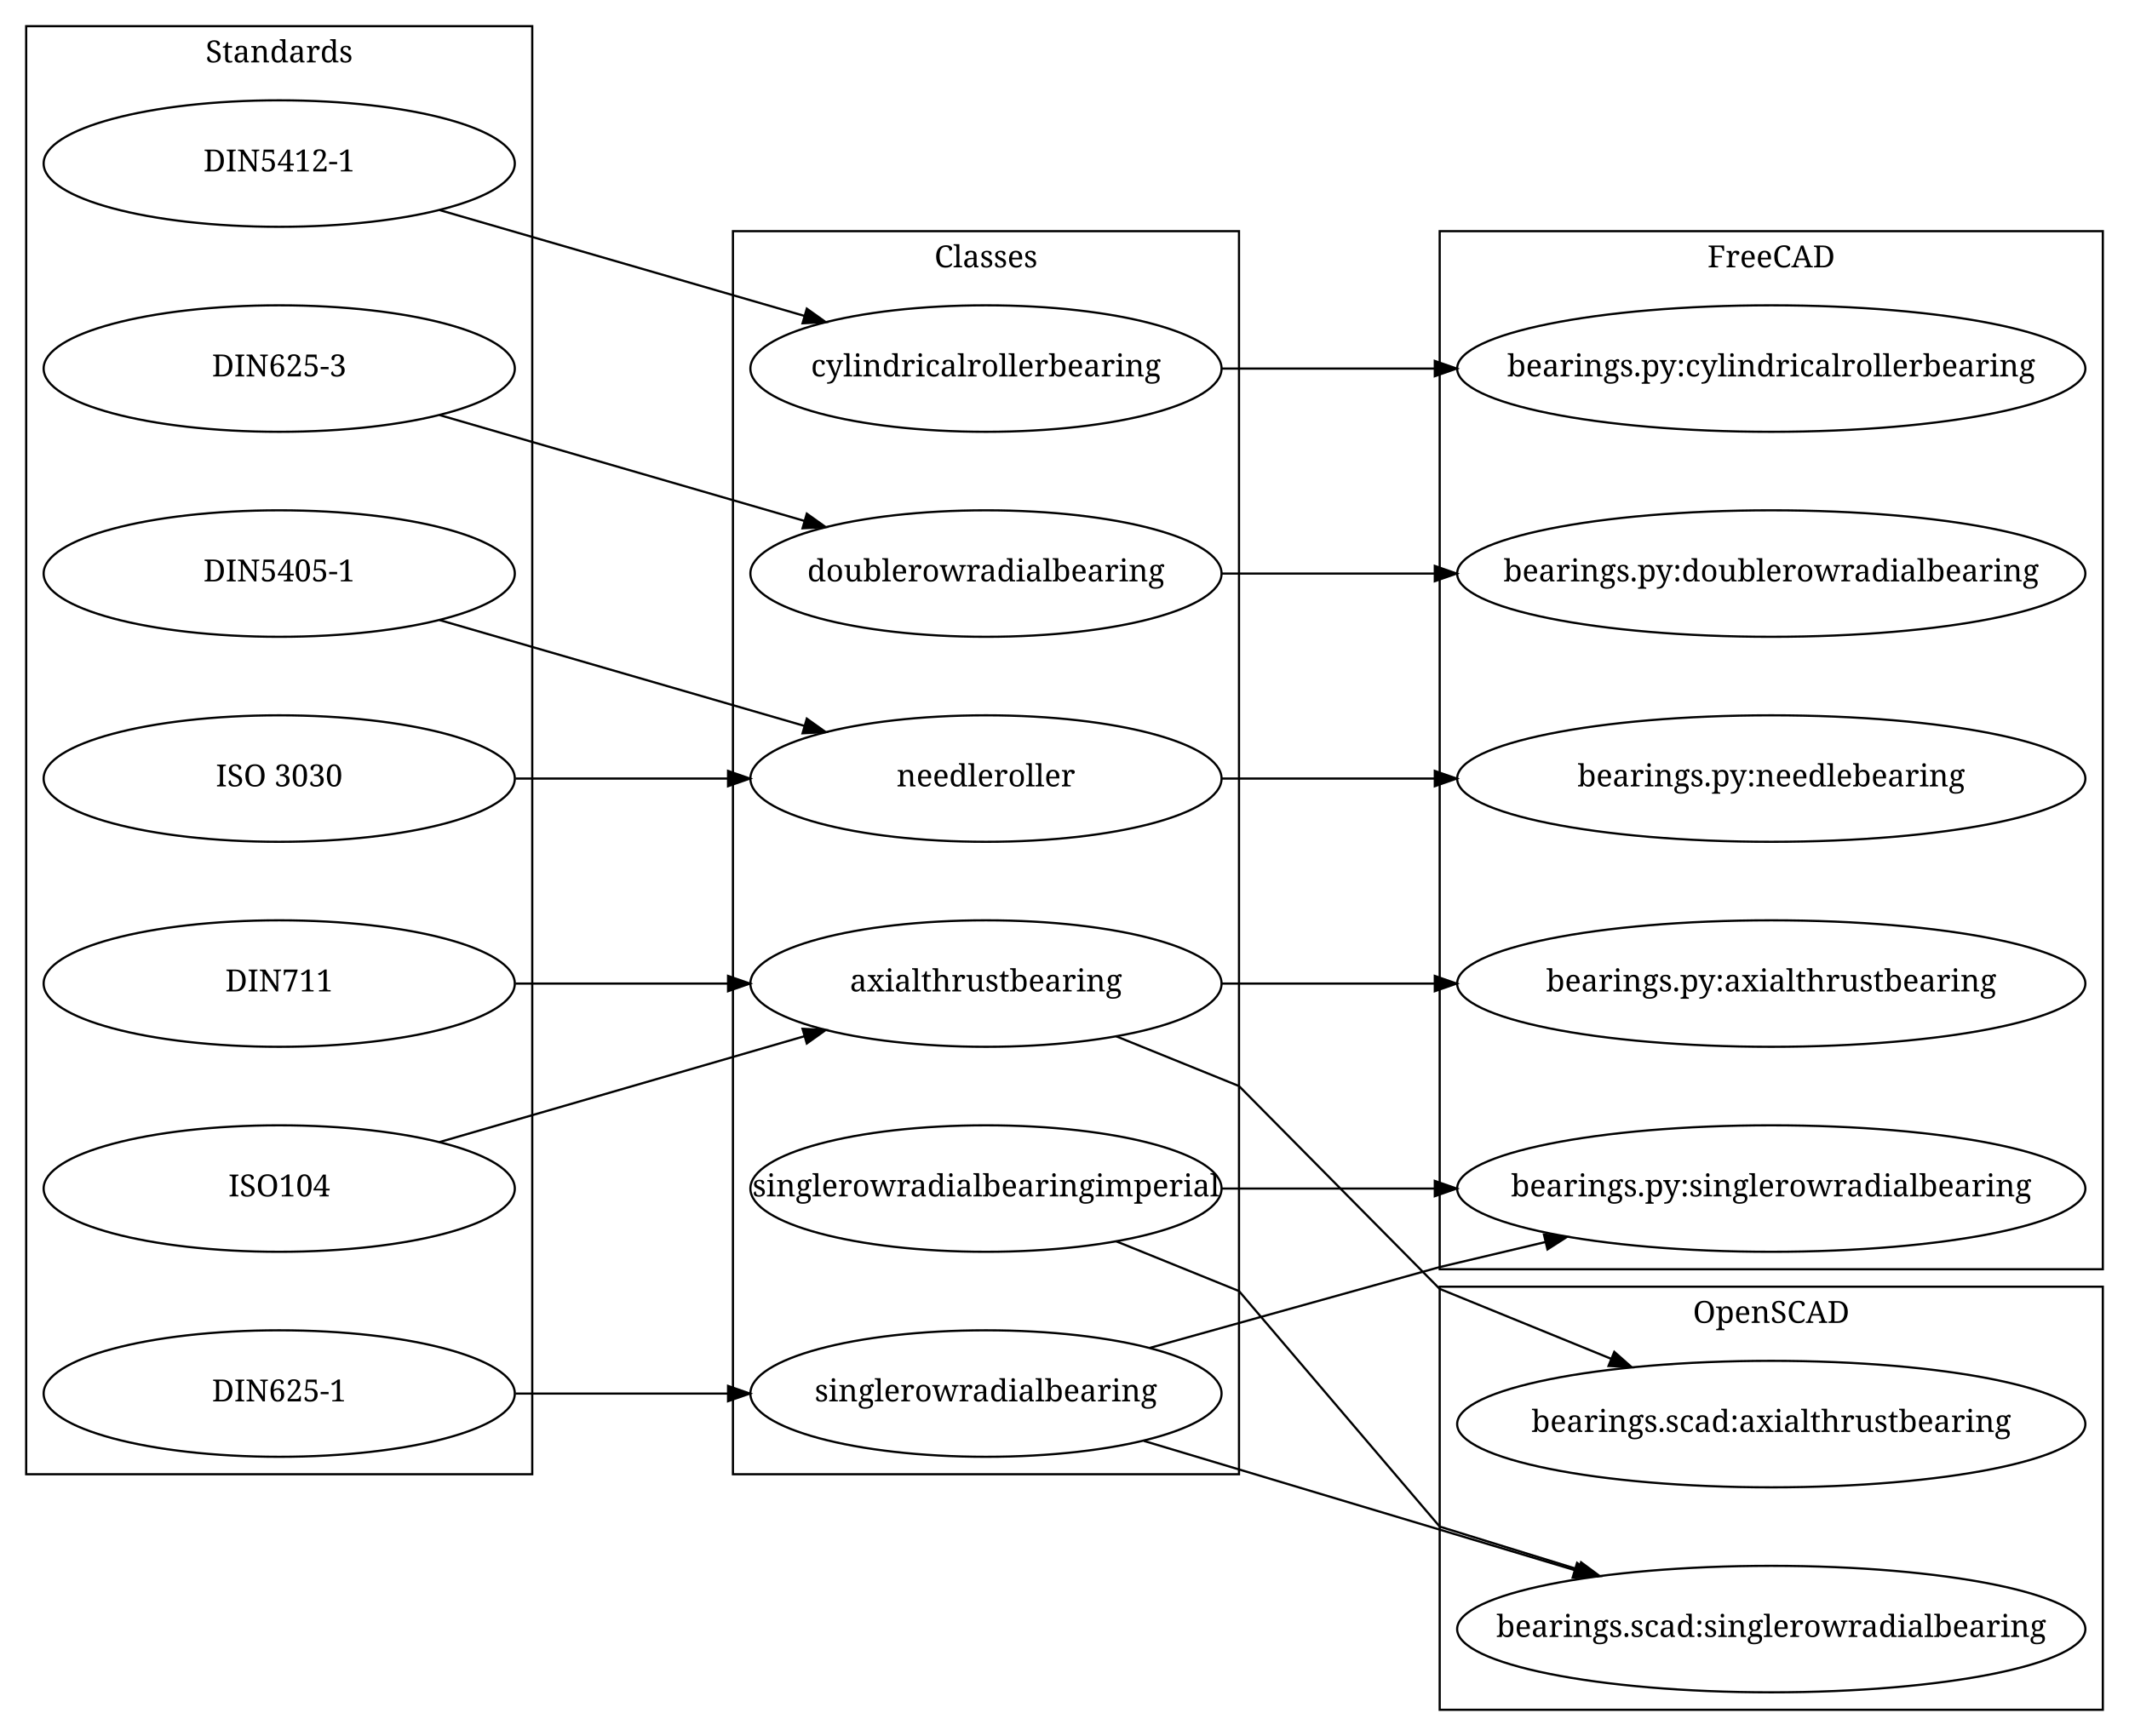
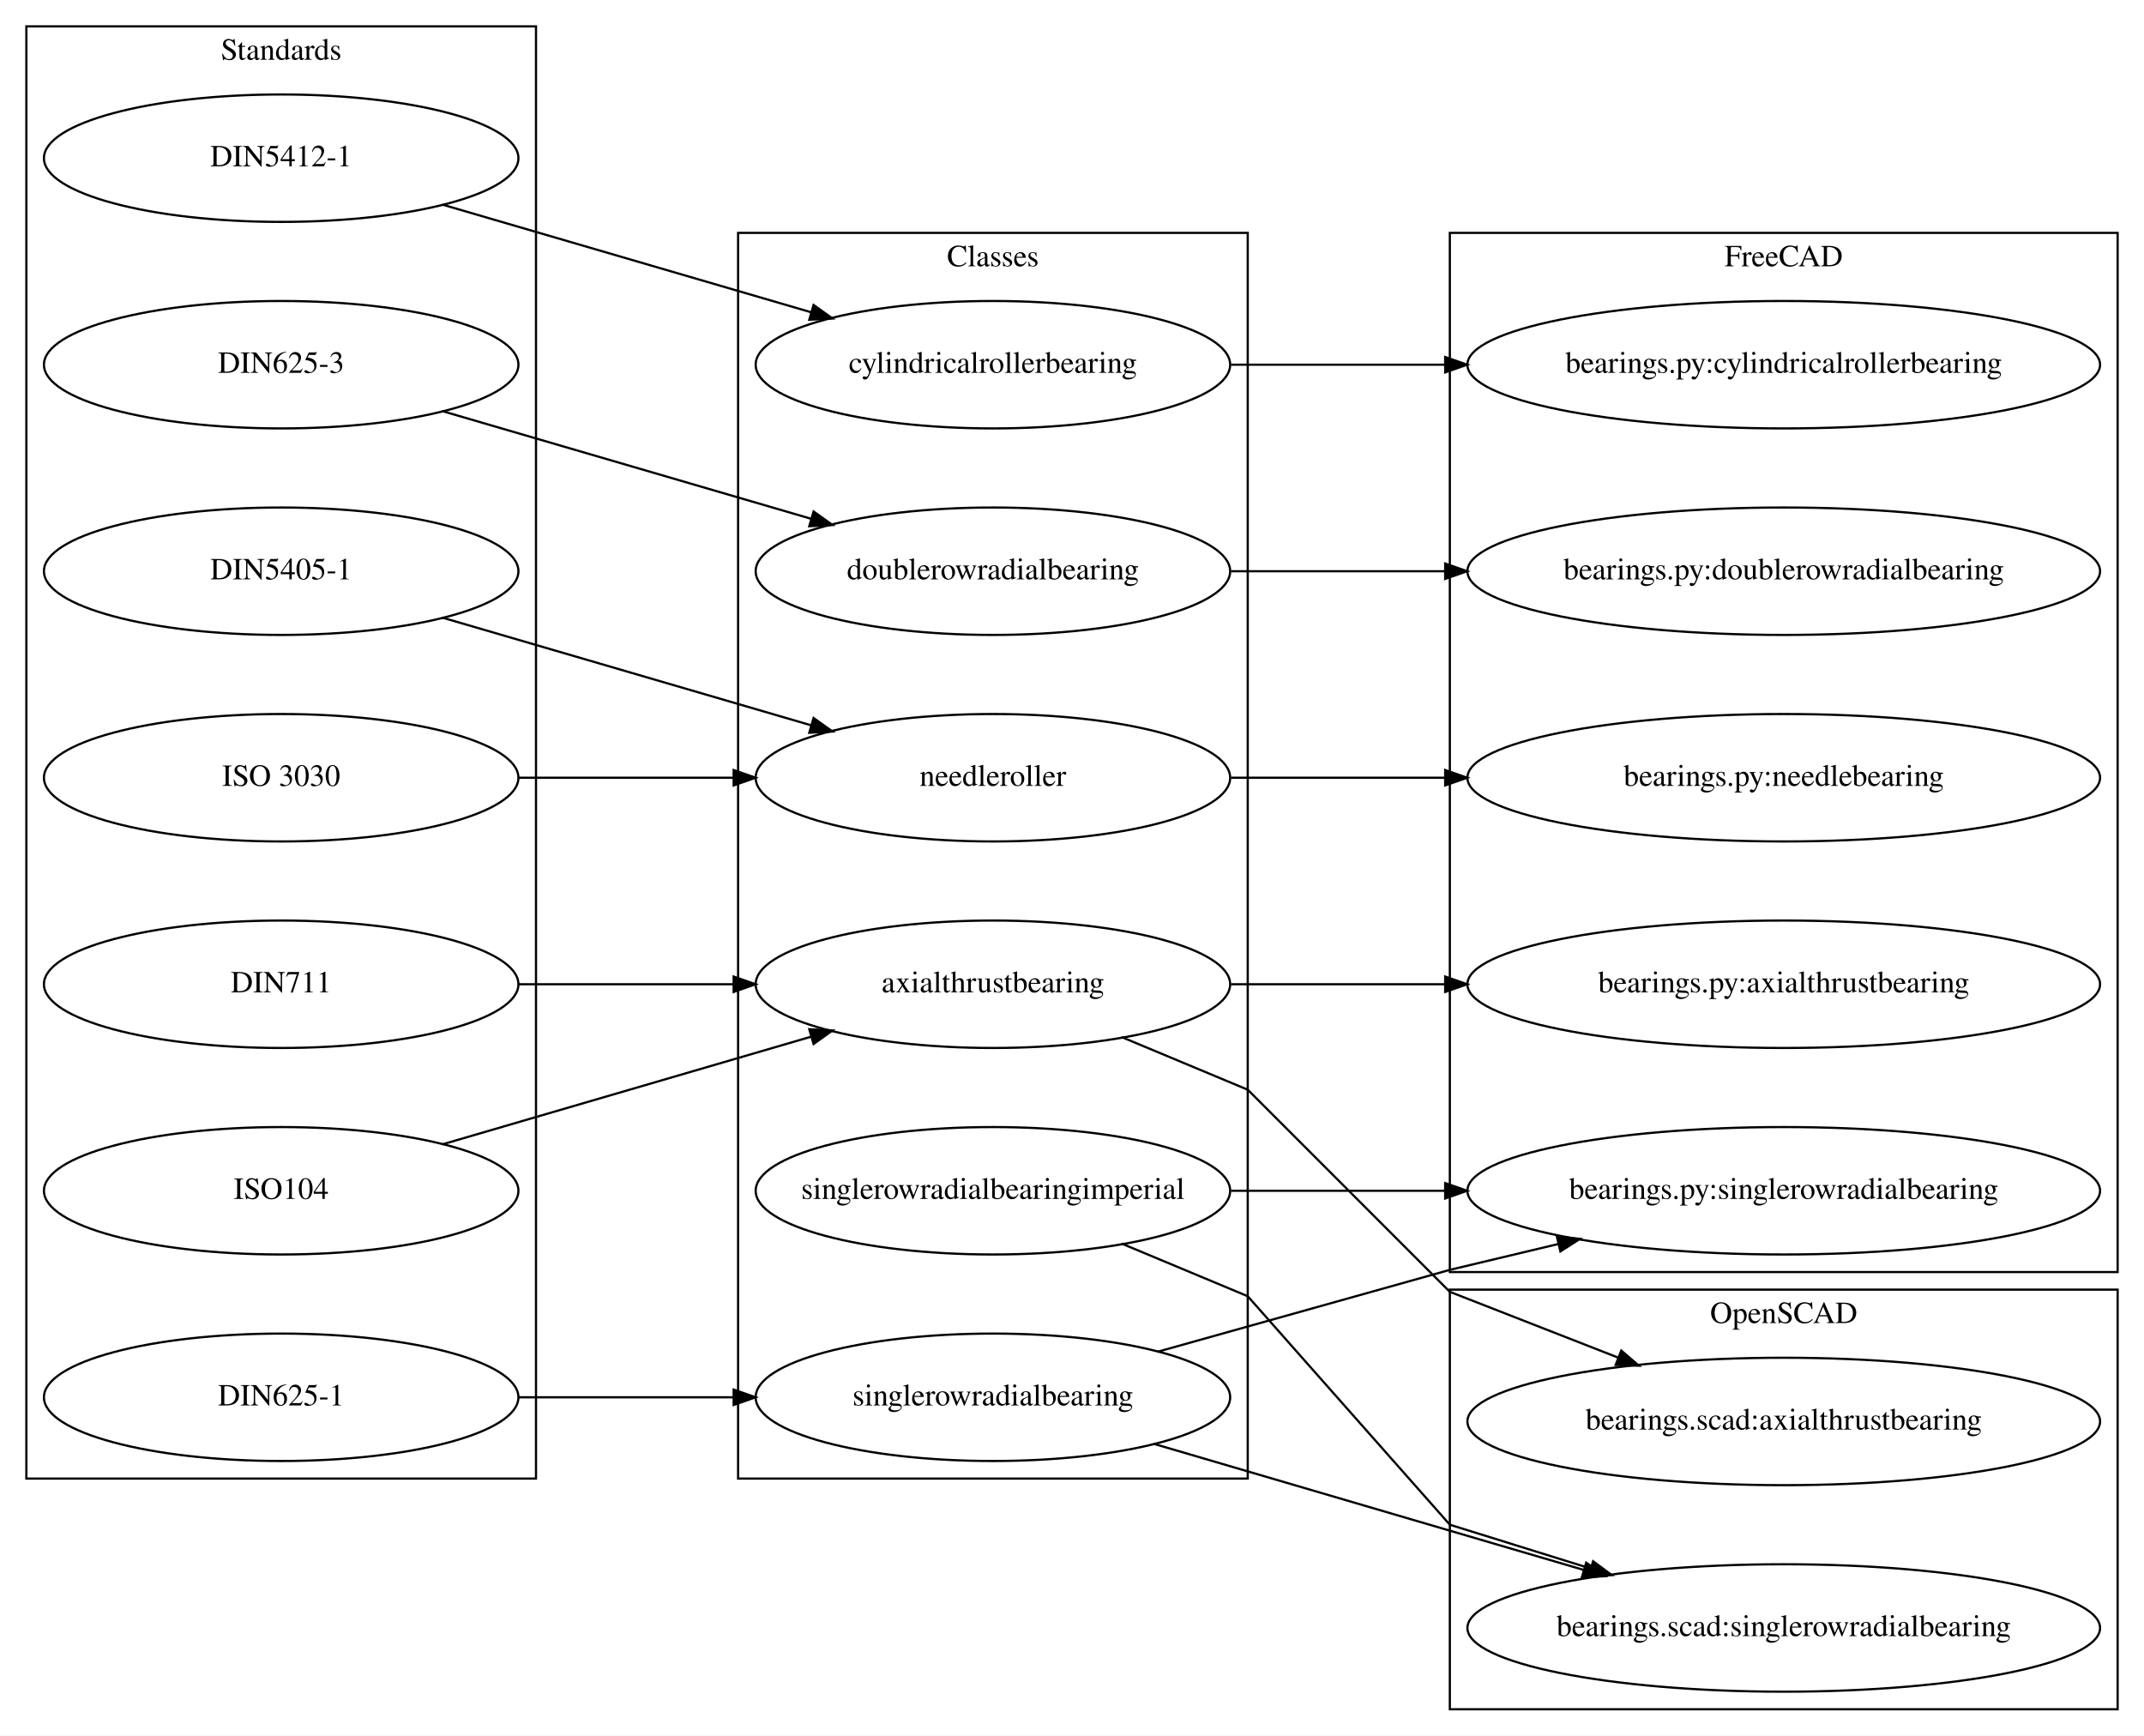
- <svg xmlns="http://www.w3.org/2000/svg" width="976pt" height="796pt" viewBox="0.00 0.00 976.00 796.00">
-   <g id="graph1" class="graph" transform="scale(1 1) rotate(0) translate(4 792)">
-     <polygon fill="white" stroke="white" points="-4,5 -4,-792 973,-792 973,5 -4,5" />
-     <g id="graph2" class="cluster">
-       <polygon fill="none" stroke="black" points="332,-116 332,-686 564,-686 564,-116 332,-116" />
-       <text text-anchor="middle" x="448" y="-669.4" font-family="Times Roman,serif" font-size="14.00">Classes</text>
+ <svg xmlns="http://www.w3.org/2000/svg" width="976pt" height="790pt" viewBox="0.00 0.00 976.00 790.00">
+   <g id="graph0" class="graph" transform="scale(1 1) rotate(0) translate(4 786)">
+     <polygon fill="white" stroke="none" points="-4,4 -4,-786 972,-786 972,4 -4,4" />
+     <g id="clust1" class="cluster">
+       <polygon fill="none" stroke="black" points="332,-113 332,-680 564,-680 564,-113 332,-113" />
+       <text text-anchor="middle" x="448" y="-664.8" font-family="Times,serif" font-size="14.00">Classes</text>
    </g>
-     <g id="graph3" class="cluster">
-       <polygon fill="none" stroke="black" points="8,-116 8,-780 240,-780 240,-116 8,-116" />
-       <text text-anchor="middle" x="124" y="-763.4" font-family="Times Roman,serif" font-size="14.00">Standards</text>
+     <g id="clust2" class="cluster">
+       <polygon fill="none" stroke="black" points="8,-113 8,-774 240,-774 240,-113 8,-113" />
+       <text text-anchor="middle" x="124" y="-758.8" font-family="Times,serif" font-size="14.00">Standards</text>
    </g>
-     <g id="graph4" class="cluster">
-       <polygon fill="none" stroke="black" points="656,-210 656,-686 960,-686 960,-210 656,-210" />
-       <text text-anchor="middle" x="808" y="-669.4" font-family="Times Roman,serif" font-size="14.00">FreeCAD</text>
+     <g id="clust3" class="cluster">
+       <polygon fill="none" stroke="black" points="656,-207 656,-680 960,-680 960,-207 656,-207" />
+       <text text-anchor="middle" x="808" y="-664.8" font-family="Times,serif" font-size="14.00">FreeCAD</text>
    </g>
-     <g id="graph5" class="cluster">
-       <polygon fill="none" stroke="black" points="656,-8 656,-202 960,-202 960,-8 656,-8" />
-       <text text-anchor="middle" x="808" y="-185.4" font-family="Times Roman,serif" font-size="14.00">OpenSCAD</text>
+     <g id="clust4" class="cluster">
+       <polygon fill="none" stroke="black" points="656,-8 656,-199 960,-199 960,-8 656,-8" />
+       <text text-anchor="middle" x="808" y="-183.8" font-family="Times,serif" font-size="14.00">OpenSCAD</text>
+     </g>
+     <g id="node1" class="node">
+       <ellipse fill="none" stroke="black" cx="448" cy="-150" rx="108" ry="29" />
+       <text text-anchor="middle" x="448" y="-146.3" font-family="Times,serif" font-size="14.00">singlerowradialbearing</text>
+     </g>
+     <g id="node14" class="node">
+       <ellipse fill="none" stroke="black" cx="808" cy="-244" rx="144" ry="29" />
+       <text text-anchor="middle" x="808" y="-240.3" font-family="Times,serif" font-size="14.00">bearings.py:singlerowradialbearing</text>
+     </g>
+     <g id="edge1" class="edge">
+       <path fill="none" stroke="black" d="M522.855,-170.694C582.302,-187.35 656,-208 656,-208 656,-208 678.106,-213.27 705.402,-219.778" />
+       <polygon fill="black" stroke="black" points="704.707,-223.21 715.246,-222.125 706.33,-216.401 704.707,-223.21" />
+     </g>
+     <g id="node19" class="node">
+       <ellipse fill="none" stroke="black" cx="808" cy="-45" rx="144" ry="29" />
+       <text text-anchor="middle" x="808" y="-41.3" font-family="Times,serif" font-size="14.00">bearings.scad:singlerowradialbearing</text>
+     </g>
+     <g id="edge2" class="edge">
+       <path fill="none" stroke="black" d="M521.016,-128.878C577.397,-112.342 656.144,-89.245 716.735,-71.474" />
+       <polygon fill="black" stroke="black" points="718.068,-74.731 726.678,-68.558 716.097,-68.014 718.068,-74.731" />
    </g>
    <g id="node2" class="node">
-       <ellipse fill="none" stroke="black" cx="448" cy="-153" rx="108" ry="29" />
-       <text text-anchor="middle" x="448" y="-149.4" font-family="Times Roman,serif" font-size="14.00">singlerowradialbearing</text>
+       <ellipse fill="none" stroke="black" cx="448" cy="-244" rx="108" ry="29" />
+       <text text-anchor="middle" x="448" y="-240.3" font-family="Times,serif" font-size="14.00">singlerowradialbearingimperial</text>
+     </g>
+     <g id="edge4" class="edge">
+       <path fill="none" stroke="black" d="M556.412,-244C587.022,-244 620.977,-244 653.755,-244" />
+       <polygon fill="black" stroke="black" points="653.885,-247.5 663.885,-244 653.885,-240.5 653.885,-247.5" />
+     </g>
+     <g id="edge5" class="edge">
+       <path fill="none" stroke="black" d="M506.5,-220C535.25,-208 564,-196 564,-196 564,-196 656,-92 656,-92 656,-92 686.302,-82.568 719.757,-72.155" />
+       <polygon fill="black" stroke="black" points="721.223,-75.365 729.731,-69.051 719.142,-68.681 721.223,-75.365" />
+     </g>
+     <g id="node3" class="node">
+       <ellipse fill="none" stroke="black" cx="448" cy="-526" rx="108" ry="29" />
+       <text text-anchor="middle" x="448" y="-522.3" font-family="Times,serif" font-size="14.00">doublerowradialbearing</text>
+     </g>
+     <g id="node15" class="node">
+       <ellipse fill="none" stroke="black" cx="808" cy="-526" rx="144" ry="29" />
+       <text text-anchor="middle" x="808" y="-522.3" font-family="Times,serif" font-size="14.00">bearings.py:doublerowradialbearing</text>
+     </g>
+     <g id="edge6" class="edge">
+       <path fill="none" stroke="black" d="M556.412,-526C587.022,-526 620.977,-526 653.755,-526" />
+       <polygon fill="black" stroke="black" points="653.885,-529.5 663.885,-526 653.885,-522.5 653.885,-529.5" />
+     </g>
+     <g id="node4" class="node">
+       <ellipse fill="none" stroke="black" cx="448" cy="-338" rx="108" ry="29" />
+       <text text-anchor="middle" x="448" y="-334.3" font-family="Times,serif" font-size="14.00">axialthrustbearing</text>
+     </g>
+     <g id="node16" class="node">
+       <ellipse fill="none" stroke="black" cx="808" cy="-338" rx="144" ry="29" />
+       <text text-anchor="middle" x="808" y="-334.3" font-family="Times,serif" font-size="14.00">bearings.py:axialthrustbearing</text>
+     </g>
+     <g id="edge8" class="edge">
+       <path fill="none" stroke="black" d="M556.412,-338C587.022,-338 620.977,-338 653.755,-338" />
+       <polygon fill="black" stroke="black" points="653.885,-341.5 663.885,-338 653.885,-334.5 653.885,-341.5" />
+     </g>
+     <g id="node20" class="node">
+       <ellipse fill="none" stroke="black" cx="808" cy="-139" rx="144" ry="29" />
+       <text text-anchor="middle" x="808" y="-135.3" font-family="Times,serif" font-size="14.00">bearings.scad:axialthrustbearing</text>
+     </g>
+     <g id="edge9" class="edge">
+       <path fill="none" stroke="black" d="M506.5,-314C535.25,-302 564,-290 564,-290 564,-290 656,-198 656,-198 656,-198 694.379,-183.004 732.44,-168.133" />
+       <polygon fill="black" stroke="black" points="734.046,-171.263 742.086,-164.364 731.498,-164.743 734.046,-171.263" />
+     </g>
+     <g id="node5" class="node">
+       <ellipse fill="none" stroke="black" cx="448" cy="-432" rx="108" ry="29" />
+       <text text-anchor="middle" x="448" y="-428.3" font-family="Times,serif" font-size="14.00">needleroller</text>
    </g>
    <g id="node17" class="node">
-       <ellipse fill="none" stroke="black" cx="808" cy="-247" rx="144" ry="29" />
-       <text text-anchor="middle" x="808" y="-243.4" font-family="Times Roman,serif" font-size="14.00">bearings.py:singlerowradialbearing</text>
-     </g>
-     <g id="edge6" class="edge">
-       <path fill="none" stroke="black" d="M523.093,-173.939C582.672,-190.553 656,-211 656,-211 656,-211 677.459,-216.082 704.25,-222.428" />
-       <polygon fill="black" stroke="black" points="703.795,-225.917 714.332,-224.816 705.408,-219.105 703.795,-225.917" />
-     </g>
-     <g id="node23" class="node">
-       <ellipse fill="none" stroke="black" cx="808" cy="-45" rx="144" ry="29" />
-       <text text-anchor="middle" x="808" y="-41.4" font-family="Times Roman,serif" font-size="14.00">bearings.scad:singlerowradialbearing</text>
-     </g>
-     <g id="edge8" class="edge">
-       <path fill="none" stroke="black" d="M520.418,-131.275C577.328,-114.201 656.901,-90.33 717.921,-72.024" />
-       <polygon fill="black" stroke="black" points="718.976,-75.361 727.549,-69.135 716.965,-68.657 718.976,-75.361" />
-     </g>
-     <g id="node3" class="node">
-       <ellipse fill="none" stroke="black" cx="448" cy="-247" rx="108" ry="29" />
-       <text text-anchor="middle" x="448" y="-243.4" font-family="Times Roman,serif" font-size="14.00">singlerowradialbearingimperial</text>
+       <ellipse fill="none" stroke="black" cx="808" cy="-432" rx="144" ry="29" />
+       <text text-anchor="middle" x="808" y="-428.3" font-family="Times,serif" font-size="14.00">bearings.py:needlebearing</text>
    </g>
    <g id="edge12" class="edge">
-       <path fill="none" stroke="black" d="M556.012,-247C586.7,-247 620.73,-247 653.598,-247" />
-       <polygon fill="black" stroke="black" points="653.756,-250.5 663.756,-247 653.756,-243.5 653.756,-250.5" />
+       <path fill="none" stroke="black" d="M556.412,-432C587.022,-432 620.977,-432 653.755,-432" />
+       <polygon fill="black" stroke="black" points="653.885,-435.5 663.885,-432 653.885,-428.5 653.885,-435.5" />
+     </g>
+     <g id="node6" class="node">
+       <ellipse fill="none" stroke="black" cx="448" cy="-620" rx="108" ry="29" />
+       <text text-anchor="middle" x="448" y="-616.3" font-family="Times,serif" font-size="14.00">cylindricalrollerbearing</text>
+     </g>
+     <g id="node18" class="node">
+       <ellipse fill="none" stroke="black" cx="808" cy="-620" rx="144" ry="29" />
+       <text text-anchor="middle" x="808" y="-616.3" font-family="Times,serif" font-size="14.00">bearings.py:cylindricalrollerbearing</text>
+     </g>
+     <g id="edge15" class="edge">
+       <path fill="none" stroke="black" d="M556.412,-620C587.022,-620 620.977,-620 653.755,-620" />
+       <polygon fill="black" stroke="black" points="653.885,-623.5 663.885,-620 653.885,-616.5 653.885,-623.5" />
+     </g>
+     <g id="node7" class="node">
+       <ellipse fill="none" stroke="black" cx="124" cy="-150" rx="108" ry="29" />
+       <text text-anchor="middle" x="124" y="-146.3" font-family="Times,serif" font-size="14.00">DIN625-1</text>
+     </g>
+     <g id="edge3" class="edge">
+       <path fill="none" stroke="black" d="M232.221,-150C263.505,-150 297.848,-150 329.719,-150" />
+       <polygon fill="black" stroke="black" points="329.973,-153.5 339.973,-150 329.973,-146.5 329.973,-153.5" />
+     </g>
+     <g id="node8" class="node">
+       <ellipse fill="none" stroke="black" cx="124" cy="-620" rx="108" ry="29" />
+       <text text-anchor="middle" x="124" y="-616.3" font-family="Times,serif" font-size="14.00">DIN625-3</text>
+     </g>
+     <g id="edge7" class="edge">
+       <path fill="none" stroke="black" d="M197.263,-598.905C247.083,-584.361 313.389,-565.004 365.158,-549.892" />
+       <polygon fill="black" stroke="black" points="366.36,-553.187 374.978,-547.025 364.398,-546.468 366.36,-553.187" />
+     </g>
+     <g id="node9" class="node">
+       <ellipse fill="none" stroke="black" cx="124" cy="-338" rx="108" ry="29" />
+       <text text-anchor="middle" x="124" y="-334.3" font-family="Times,serif" font-size="14.00">DIN711</text>
+     </g>
+     <g id="edge10" class="edge">
+       <path fill="none" stroke="black" d="M232.221,-338C263.505,-338 297.848,-338 329.719,-338" />
+       <polygon fill="black" stroke="black" points="329.973,-341.5 339.973,-338 329.973,-334.5 329.973,-341.5" />
+     </g>
+     <g id="node10" class="node">
+       <ellipse fill="none" stroke="black" cx="124" cy="-244" rx="108" ry="29" />
+       <text text-anchor="middle" x="124" y="-240.3" font-family="Times,serif" font-size="14.00">ISO104</text>
+     </g>
+     <g id="edge11" class="edge">
+       <path fill="none" stroke="black" d="M197.263,-265.095C247.083,-279.639 313.389,-298.996 365.158,-314.108" />
+       <polygon fill="black" stroke="black" points="364.398,-317.532 374.978,-316.975 366.36,-310.813 364.398,-317.532" />
+     </g>
+     <g id="node11" class="node">
+       <ellipse fill="none" stroke="black" cx="124" cy="-526" rx="108" ry="29" />
+       <text text-anchor="middle" x="124" y="-522.3" font-family="Times,serif" font-size="14.00">DIN5405-1</text>
+     </g>
+     <g id="edge13" class="edge">
+       <path fill="none" stroke="black" d="M197.263,-504.905C247.083,-490.361 313.389,-471.004 365.158,-455.892" />
+       <polygon fill="black" stroke="black" points="366.36,-459.187 374.978,-453.025 364.398,-452.468 366.36,-459.187" />
+     </g>
+     <g id="node12" class="node">
+       <ellipse fill="none" stroke="black" cx="124" cy="-432" rx="108" ry="29" />
+       <text text-anchor="middle" x="124" y="-428.3" font-family="Times,serif" font-size="14.00">ISO 3030</text>
    </g>
    <g id="edge14" class="edge">
-       <path fill="none" stroke="black" d="M507.699,-222.812C536.122,-211.295 564,-200 564,-200 564,-200 656,-92 656,-92 656,-92 686.02,-82.717 719.378,-72.403" />
-       <polygon fill="black" stroke="black" points="720.809,-75.624 729.329,-69.326 718.741,-68.936 720.809,-75.624" />
+       <path fill="none" stroke="black" d="M232.221,-432C263.505,-432 297.848,-432 329.719,-432" />
+       <polygon fill="black" stroke="black" points="329.973,-435.5 339.973,-432 329.973,-428.5 329.973,-435.5" />
    </g>
-     <g id="node4" class="node">
-       <ellipse fill="none" stroke="black" cx="448" cy="-529" rx="108" ry="29" />
-       <text text-anchor="middle" x="448" y="-525.4" font-family="Times Roman,serif" font-size="14.00">doublerowradialbearing</text>
-     </g>
-     <g id="node18" class="node">
-       <ellipse fill="none" stroke="black" cx="808" cy="-529" rx="144" ry="29" />
-       <text text-anchor="middle" x="808" y="-525.4" font-family="Times Roman,serif" font-size="14.00">bearings.py:doublerowradialbearing</text>
+     <g id="node13" class="node">
+       <ellipse fill="none" stroke="black" cx="124" cy="-714" rx="108" ry="29" />
+       <text text-anchor="middle" x="124" y="-710.3" font-family="Times,serif" font-size="14.00">DIN5412-1</text>
    </g>
    <g id="edge16" class="edge">
-       <path fill="none" stroke="black" d="M556.012,-529C586.7,-529 620.73,-529 653.598,-529" />
-       <polygon fill="black" stroke="black" points="653.756,-532.5 663.756,-529 653.756,-525.5 653.756,-532.5" />
-     </g>
-     <g id="node5" class="node">
-       <ellipse fill="none" stroke="black" cx="448" cy="-341" rx="108" ry="29" />
-       <text text-anchor="middle" x="448" y="-337.4" font-family="Times Roman,serif" font-size="14.00">axialthrustbearing</text>
-     </g>
-     <g id="node19" class="node">
-       <ellipse fill="none" stroke="black" cx="808" cy="-341" rx="144" ry="29" />
-       <text text-anchor="middle" x="808" y="-337.4" font-family="Times Roman,serif" font-size="14.00">bearings.py:axialthrustbearing</text>
-     </g>
-     <g id="edge20" class="edge">
-       <path fill="none" stroke="black" d="M556.012,-341C586.7,-341 620.73,-341 653.598,-341" />
-       <polygon fill="black" stroke="black" points="653.756,-344.5 663.756,-341 653.756,-337.5 653.756,-344.5" />
-     </g>
-     <g id="node24" class="node">
-       <ellipse fill="none" stroke="black" cx="808" cy="-139" rx="144" ry="29" />
-       <text text-anchor="middle" x="808" y="-135.4" font-family="Times Roman,serif" font-size="14.00">bearings.scad:axialthrustbearing</text>
-     </g>
-     <g id="edge22" class="edge">
-       <path fill="none" stroke="black" d="M507.699,-316.812C536.122,-305.295 564,-294 564,-294 564,-294 656,-201 656,-201 656,-201 695.801,-184.765 734.67,-168.911" />
-       <polygon fill="black" stroke="black" points="736.041,-172.132 743.979,-165.114 733.398,-165.65 736.041,-172.132" />
-     </g>
-     <g id="node6" class="node">
-       <ellipse fill="none" stroke="black" cx="448" cy="-435" rx="108" ry="29" />
-       <text text-anchor="middle" x="448" y="-431.4" font-family="Times Roman,serif" font-size="14.00">needleroller</text>
-     </g>
-     <g id="node20" class="node">
-       <ellipse fill="none" stroke="black" cx="808" cy="-435" rx="144" ry="29" />
-       <text text-anchor="middle" x="808" y="-431.4" font-family="Times Roman,serif" font-size="14.00">bearings.py:needlebearing</text>
-     </g>
-     <g id="edge28" class="edge">
-       <path fill="none" stroke="black" d="M556.012,-435C586.7,-435 620.73,-435 653.598,-435" />
-       <polygon fill="black" stroke="black" points="653.756,-438.5 663.756,-435 653.756,-431.5 653.756,-438.5" />
-     </g>
-     <g id="node7" class="node">
-       <ellipse fill="none" stroke="black" cx="448" cy="-623" rx="108" ry="29" />
-       <text text-anchor="middle" x="448" y="-619.4" font-family="Times Roman,serif" font-size="14.00">cylindricalrollerbearing</text>
-     </g>
-     <g id="node21" class="node">
-       <ellipse fill="none" stroke="black" cx="808" cy="-623" rx="144" ry="29" />
-       <text text-anchor="middle" x="808" y="-619.4" font-family="Times Roman,serif" font-size="14.00">bearings.py:cylindricalrollerbearing</text>
-     </g>
-     <g id="edge34" class="edge">
-       <path fill="none" stroke="black" d="M556.012,-623C586.7,-623 620.73,-623 653.598,-623" />
-       <polygon fill="black" stroke="black" points="653.756,-626.5 663.756,-623 653.756,-619.5 653.756,-626.5" />
-     </g>
-     <g id="node9" class="node">
-       <ellipse fill="none" stroke="black" cx="124" cy="-153" rx="108" ry="29" />
-       <text text-anchor="middle" x="124" y="-149.4" font-family="Times Roman,serif" font-size="14.00">DIN625-1</text>
-     </g>
-     <g id="edge10" class="edge">
-       <path fill="none" stroke="black" d="M232.338,-153C263.545,-153 297.748,-153 329.536,-153" />
-       <polygon fill="black" stroke="black" points="329.764,-156.5 339.764,-153 329.764,-149.5 329.764,-156.5" />
-     </g>
-     <g id="node10" class="node">
-       <ellipse fill="none" stroke="black" cx="124" cy="-623" rx="108" ry="29" />
-       <text text-anchor="middle" x="124" y="-619.4" font-family="Times Roman,serif" font-size="14.00">DIN625-3</text>
-     </g>
-     <g id="edge18" class="edge">
-       <path fill="none" stroke="black" d="M197.521,-601.67C247.247,-587.243 313.017,-568.162 364.685,-553.172" />
-       <polygon fill="black" stroke="black" points="365.862,-556.475 374.49,-550.327 363.911,-549.752 365.862,-556.475" />
-     </g>
-     <g id="node11" class="node">
-       <ellipse fill="none" stroke="black" cx="124" cy="-341" rx="108" ry="29" />
-       <text text-anchor="middle" x="124" y="-337.4" font-family="Times Roman,serif" font-size="14.00">DIN711</text>
-     </g>
-     <g id="edge24" class="edge">
-       <path fill="none" stroke="black" d="M232.338,-341C263.545,-341 297.748,-341 329.536,-341" />
-       <polygon fill="black" stroke="black" points="329.764,-344.5 339.764,-341 329.764,-337.5 329.764,-344.5" />
-     </g>
-     <g id="node12" class="node">
-       <ellipse fill="none" stroke="black" cx="124" cy="-247" rx="108" ry="29" />
-       <text text-anchor="middle" x="124" y="-243.4" font-family="Times Roman,serif" font-size="14.00">ISO104</text>
-     </g>
-     <g id="edge26" class="edge">
-       <path fill="none" stroke="black" d="M197.521,-268.33C247.247,-282.757 313.017,-301.838 364.685,-316.828" />
-       <polygon fill="black" stroke="black" points="363.911,-320.248 374.49,-319.673 365.862,-313.525 363.911,-320.248" />
-     </g>
-     <g id="node13" class="node">
-       <ellipse fill="none" stroke="black" cx="124" cy="-529" rx="108" ry="29" />
-       <text text-anchor="middle" x="124" y="-525.4" font-family="Times Roman,serif" font-size="14.00">DIN5405-1</text>
-     </g>
-     <g id="edge30" class="edge">
-       <path fill="none" stroke="black" d="M197.521,-507.67C247.247,-493.243 313.017,-474.162 364.685,-459.172" />
-       <polygon fill="black" stroke="black" points="365.862,-462.475 374.49,-456.327 363.911,-455.752 365.862,-462.475" />
-     </g>
-     <g id="node14" class="node">
-       <ellipse fill="none" stroke="black" cx="124" cy="-435" rx="108" ry="29" />
-       <text text-anchor="middle" x="124" y="-431.4" font-family="Times Roman,serif" font-size="14.00">ISO 3030</text>
-     </g>
-     <g id="edge32" class="edge">
-       <path fill="none" stroke="black" d="M232.338,-435C263.545,-435 297.748,-435 329.536,-435" />
-       <polygon fill="black" stroke="black" points="329.764,-438.5 339.764,-435 329.764,-431.5 329.764,-438.5" />
-     </g>
-     <g id="node15" class="node">
-       <ellipse fill="none" stroke="black" cx="124" cy="-717" rx="108" ry="29" />
-       <text text-anchor="middle" x="124" y="-713.4" font-family="Times Roman,serif" font-size="14.00">DIN5412-1</text>
-     </g>
-     <g id="edge36" class="edge">
-       <path fill="none" stroke="black" d="M197.521,-695.67C247.247,-681.243 313.017,-662.162 364.685,-647.172" />
-       <polygon fill="black" stroke="black" points="365.862,-650.475 374.49,-644.327 363.911,-643.752 365.862,-650.475" />
+       <path fill="none" stroke="black" d="M197.263,-692.905C247.083,-678.361 313.389,-659.004 365.158,-643.892" />
+       <polygon fill="black" stroke="black" points="366.36,-647.187 374.978,-641.025 364.398,-640.468 366.36,-647.187" />
    </g>
  </g>
</svg>
